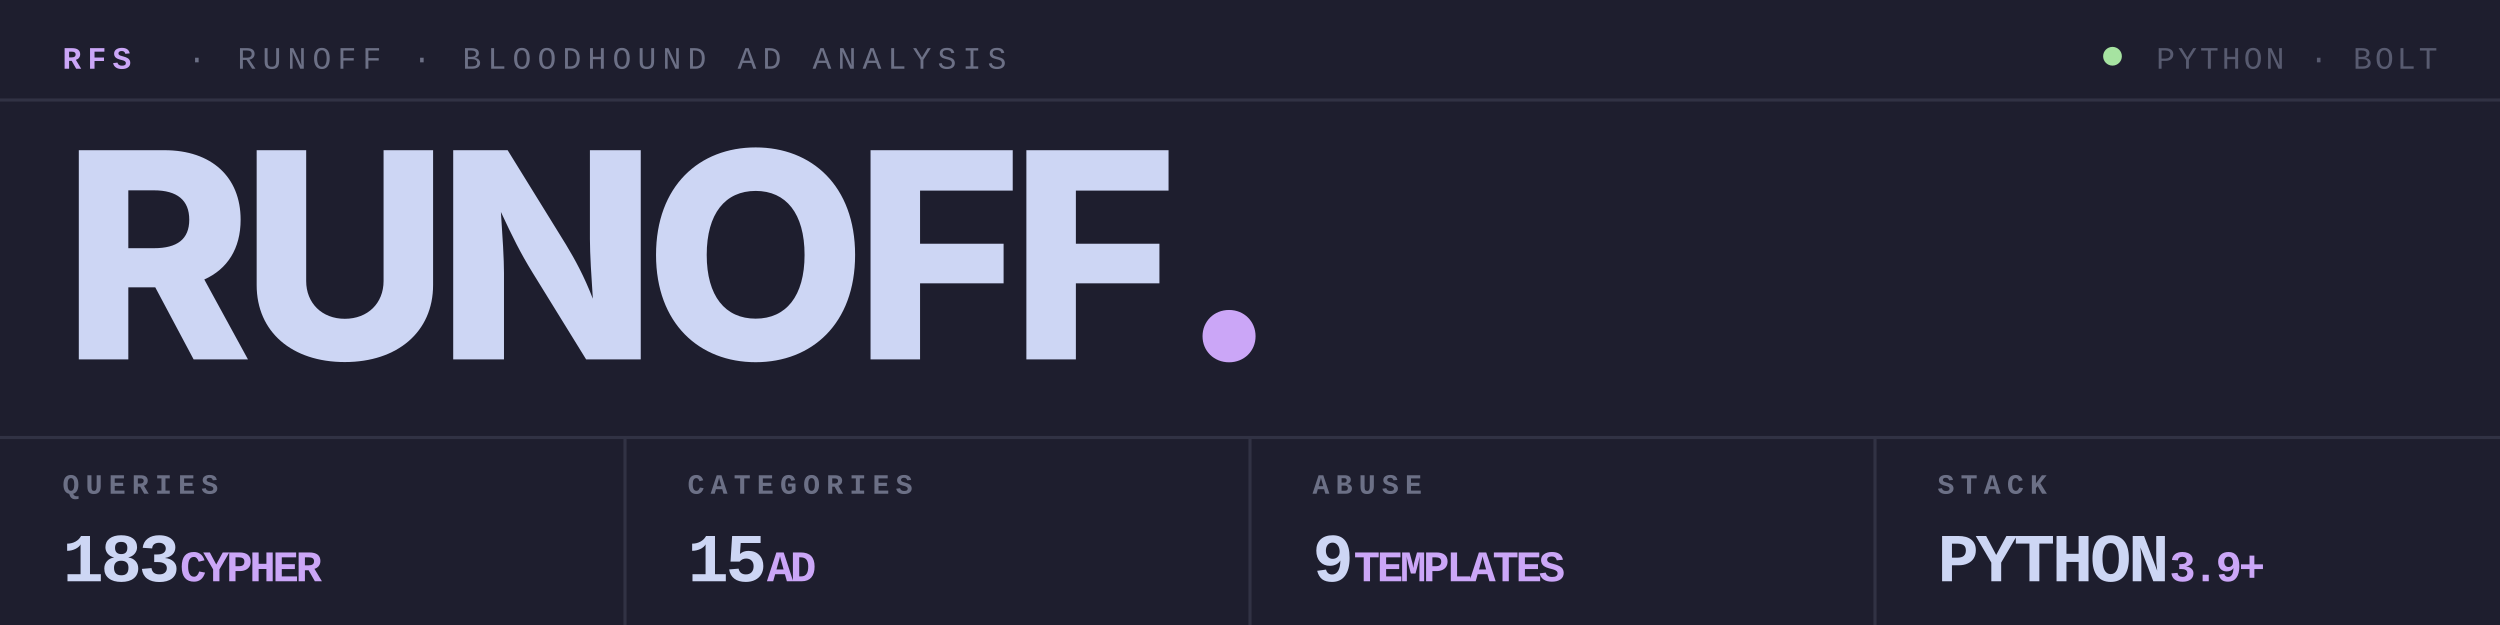
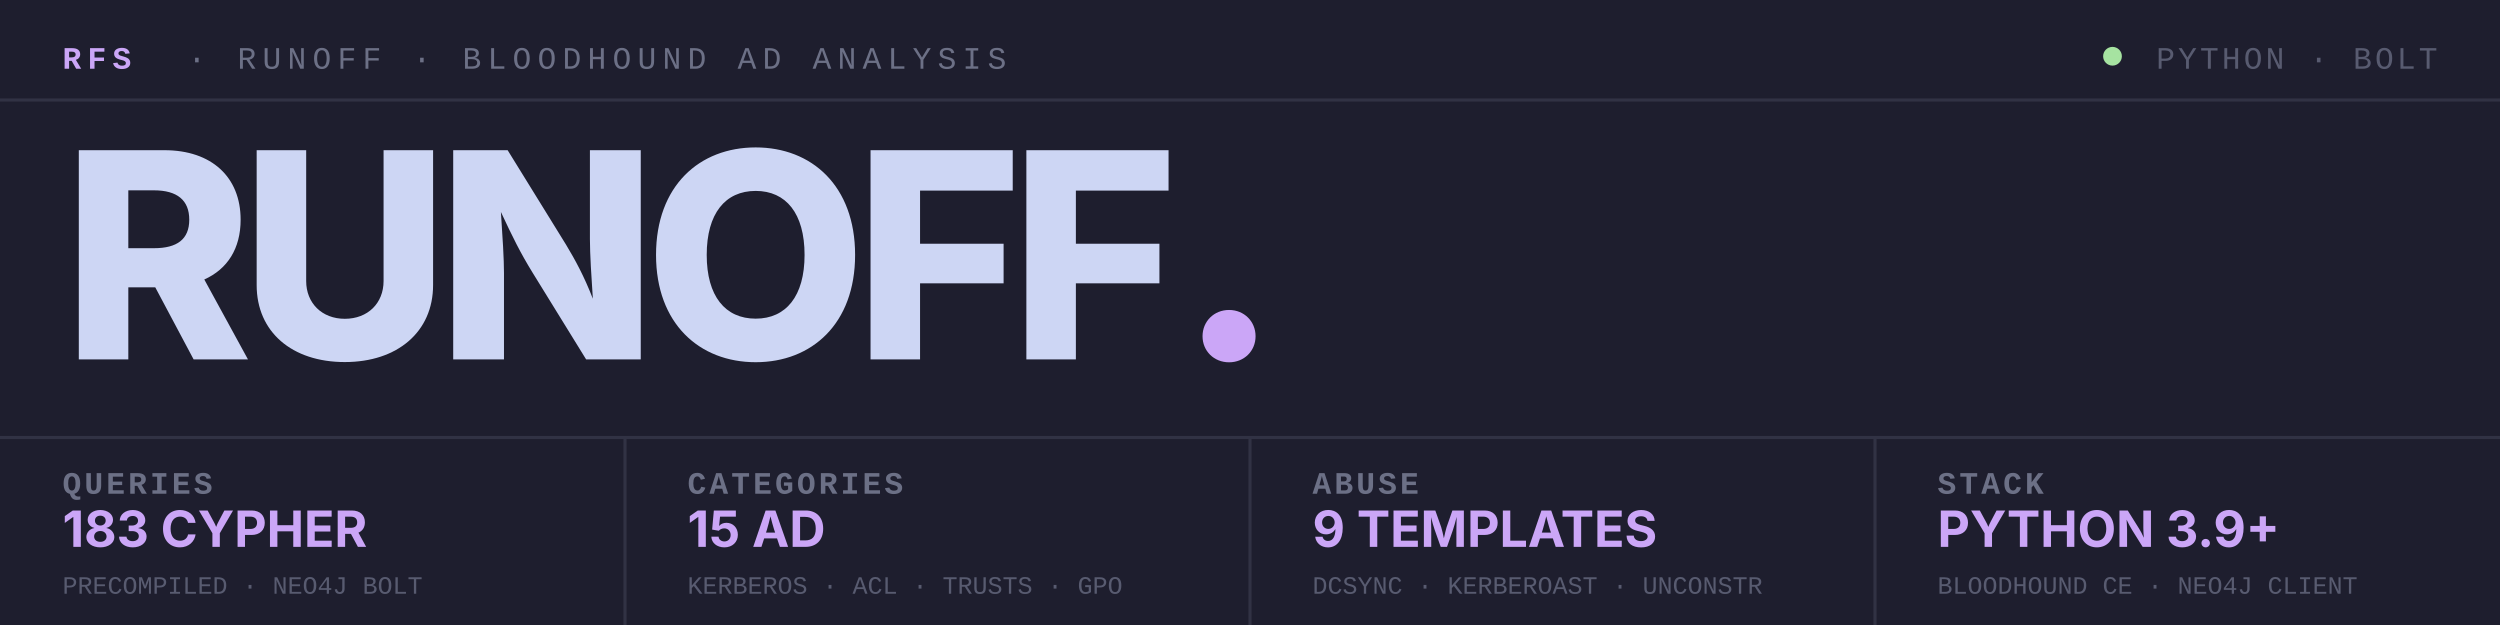
<svg xmlns="http://www.w3.org/2000/svg" viewBox="0 0 800 200" fill="none">
  <rect x="0" y="0" width="800" height="200" fill="#1e1e2e" />
  <line x1="0" y1="32" x2="800" y2="32" stroke="#313244" stroke-width="1" />
  <text x="20" y="22" font-family="'JetBrains Mono', 'Courier New', monospace" font-size="10" font-weight="700" fill="#cba6f7" letter-spacing="2">RFS</text>
  <text x="60" y="22" font-family="'JetBrains Mono', 'Courier New', monospace" font-size="10" font-weight="400" fill="#6c7086" letter-spacing="2">·  RUNOFF  ·  BLOODHOUND AD ANALYSIS</text>
  <circle cx="676" cy="18" r="3" fill="#a6e3a1" />
  <text x="780" y="22" text-anchor="end" font-family="'JetBrains Mono', 'Courier New', monospace" font-size="10" font-weight="400" fill="#585b70" letter-spacing="1">PYTHON · BOLT</text>
  <text x="20" y="115" font-family="'Inter', 'Helvetica Neue', Arial, sans-serif" font-size="92" font-weight="800" fill="#cdd6f4" letter-spacing="-4">RUNOFF<tspan fill="#cba6f7">.</tspan>
  </text>
  <line x1="0" y1="140" x2="800" y2="140" stroke="#313244" stroke-width="1" />
  <line x1="200" y1="140" x2="200" y2="200" stroke="#313244" stroke-width="1" />
  <line x1="400" y1="140" x2="400" y2="200" stroke="#313244" stroke-width="1" />
  <line x1="600" y1="140" x2="600" y2="200" stroke="#313244" stroke-width="1" />
-   <text x="20" y="158" font-family="'JetBrains Mono', 'Courier New', monospace" font-size="9" font-weight="600" fill="#6c7086" letter-spacing="2">QUERIES</text>
-   <text x="20" y="186" font-family="'JetBrains Mono', 'Courier New', monospace" font-size="22" font-weight="700" fill="#cdd6f4" letter-spacing="-1">183<tspan fill="#cba6f7" font-size="14"> CYPHER</tspan>
-   </text>
-   <text x="220" y="158" font-family="'JetBrains Mono', 'Courier New', monospace" font-size="9" font-weight="600" fill="#6c7086" letter-spacing="2">CATEGORIES</text>
-   <text x="220" y="186" font-family="'JetBrains Mono', 'Courier New', monospace" font-size="22" font-weight="700" fill="#cdd6f4" letter-spacing="-1">15<tspan fill="#cba6f7" font-size="14"> AD</tspan>
-   </text>
-   <text x="420" y="158" font-family="'JetBrains Mono', 'Courier New', monospace" font-size="9" font-weight="600" fill="#6c7086" letter-spacing="2">ABUSE</text>
-   <text x="420" y="186" font-family="'JetBrains Mono', 'Courier New', monospace" font-size="22" font-weight="700" fill="#cdd6f4" letter-spacing="-1">9<tspan fill="#cba6f7" font-size="14"> TEMPLATES</tspan>
-   </text>
-   <text x="620" y="158" font-family="'JetBrains Mono', 'Courier New', monospace" font-size="9" font-weight="600" fill="#6c7086" letter-spacing="2">STACK</text>
-   <text x="620" y="186" font-family="'JetBrains Mono', 'Courier New', monospace" font-size="22" font-weight="700" fill="#cdd6f4" letter-spacing="-1">PYTHON<tspan fill="#cba6f7" font-size="14"> 3.9+</tspan>
-   </text>
+   <text x="20" y="158" font-family="'JetBrains Mono', 'Courier New', monospace" font-size="10" font-weight="600" fill="#6c7086" letter-spacing="1">QUERIES</text>
+   <text x="20" y="175" font-family="'Inter', 'Helvetica Neue', Arial, sans-serif" font-size="16" font-weight="700" fill="#cba6f7" letter-spacing="0">183 CYPHER</text>
+   <text x="20" y="190" font-family="'JetBrains Mono', 'Courier New', monospace" font-size="8" fill="#585b70" letter-spacing="0">PRECOMPILED · NEO4J BOLT</text>
+   <text x="220" y="158" font-family="'JetBrains Mono', 'Courier New', monospace" font-size="10" font-weight="600" fill="#6c7086" letter-spacing="1">CATEGORIES</text>
+   <text x="220" y="175" font-family="'Inter', 'Helvetica Neue', Arial, sans-serif" font-size="16" font-weight="700" fill="#cba6f7" letter-spacing="0">15 AD</text>
+   <text x="220" y="190" font-family="'JetBrains Mono', 'Courier New', monospace" font-size="8" fill="#585b70" letter-spacing="0">KERBEROS · ACL · TRUSTS · GPO</text>
+   <text x="420" y="158" font-family="'JetBrains Mono', 'Courier New', monospace" font-size="10" font-weight="600" fill="#6c7086" letter-spacing="1">ABUSE</text>
+   <text x="420" y="175" font-family="'Inter', 'Helvetica Neue', Arial, sans-serif" font-size="16" font-weight="700" fill="#cba6f7" letter-spacing="0">9 TEMPLATES</text>
+   <text x="420" y="190" font-family="'JetBrains Mono', 'Courier New', monospace" font-size="8" fill="#585b70" letter-spacing="0">DCSYNC · KERBEROAST · UNCONSTR</text>
+   <text x="620" y="158" font-family="'JetBrains Mono', 'Courier New', monospace" font-size="10" font-weight="600" fill="#6c7086" letter-spacing="1">STACK</text>
+   <text x="620" y="175" font-family="'Inter', 'Helvetica Neue', Arial, sans-serif" font-size="16" font-weight="700" fill="#cba6f7" letter-spacing="0">PYTHON 3.9+</text>
+   <text x="620" y="190" font-family="'JetBrains Mono', 'Courier New', monospace" font-size="8" fill="#585b70" letter-spacing="0">BLOODHOUND CE · NEO4J CLIENT</text>
</svg>
